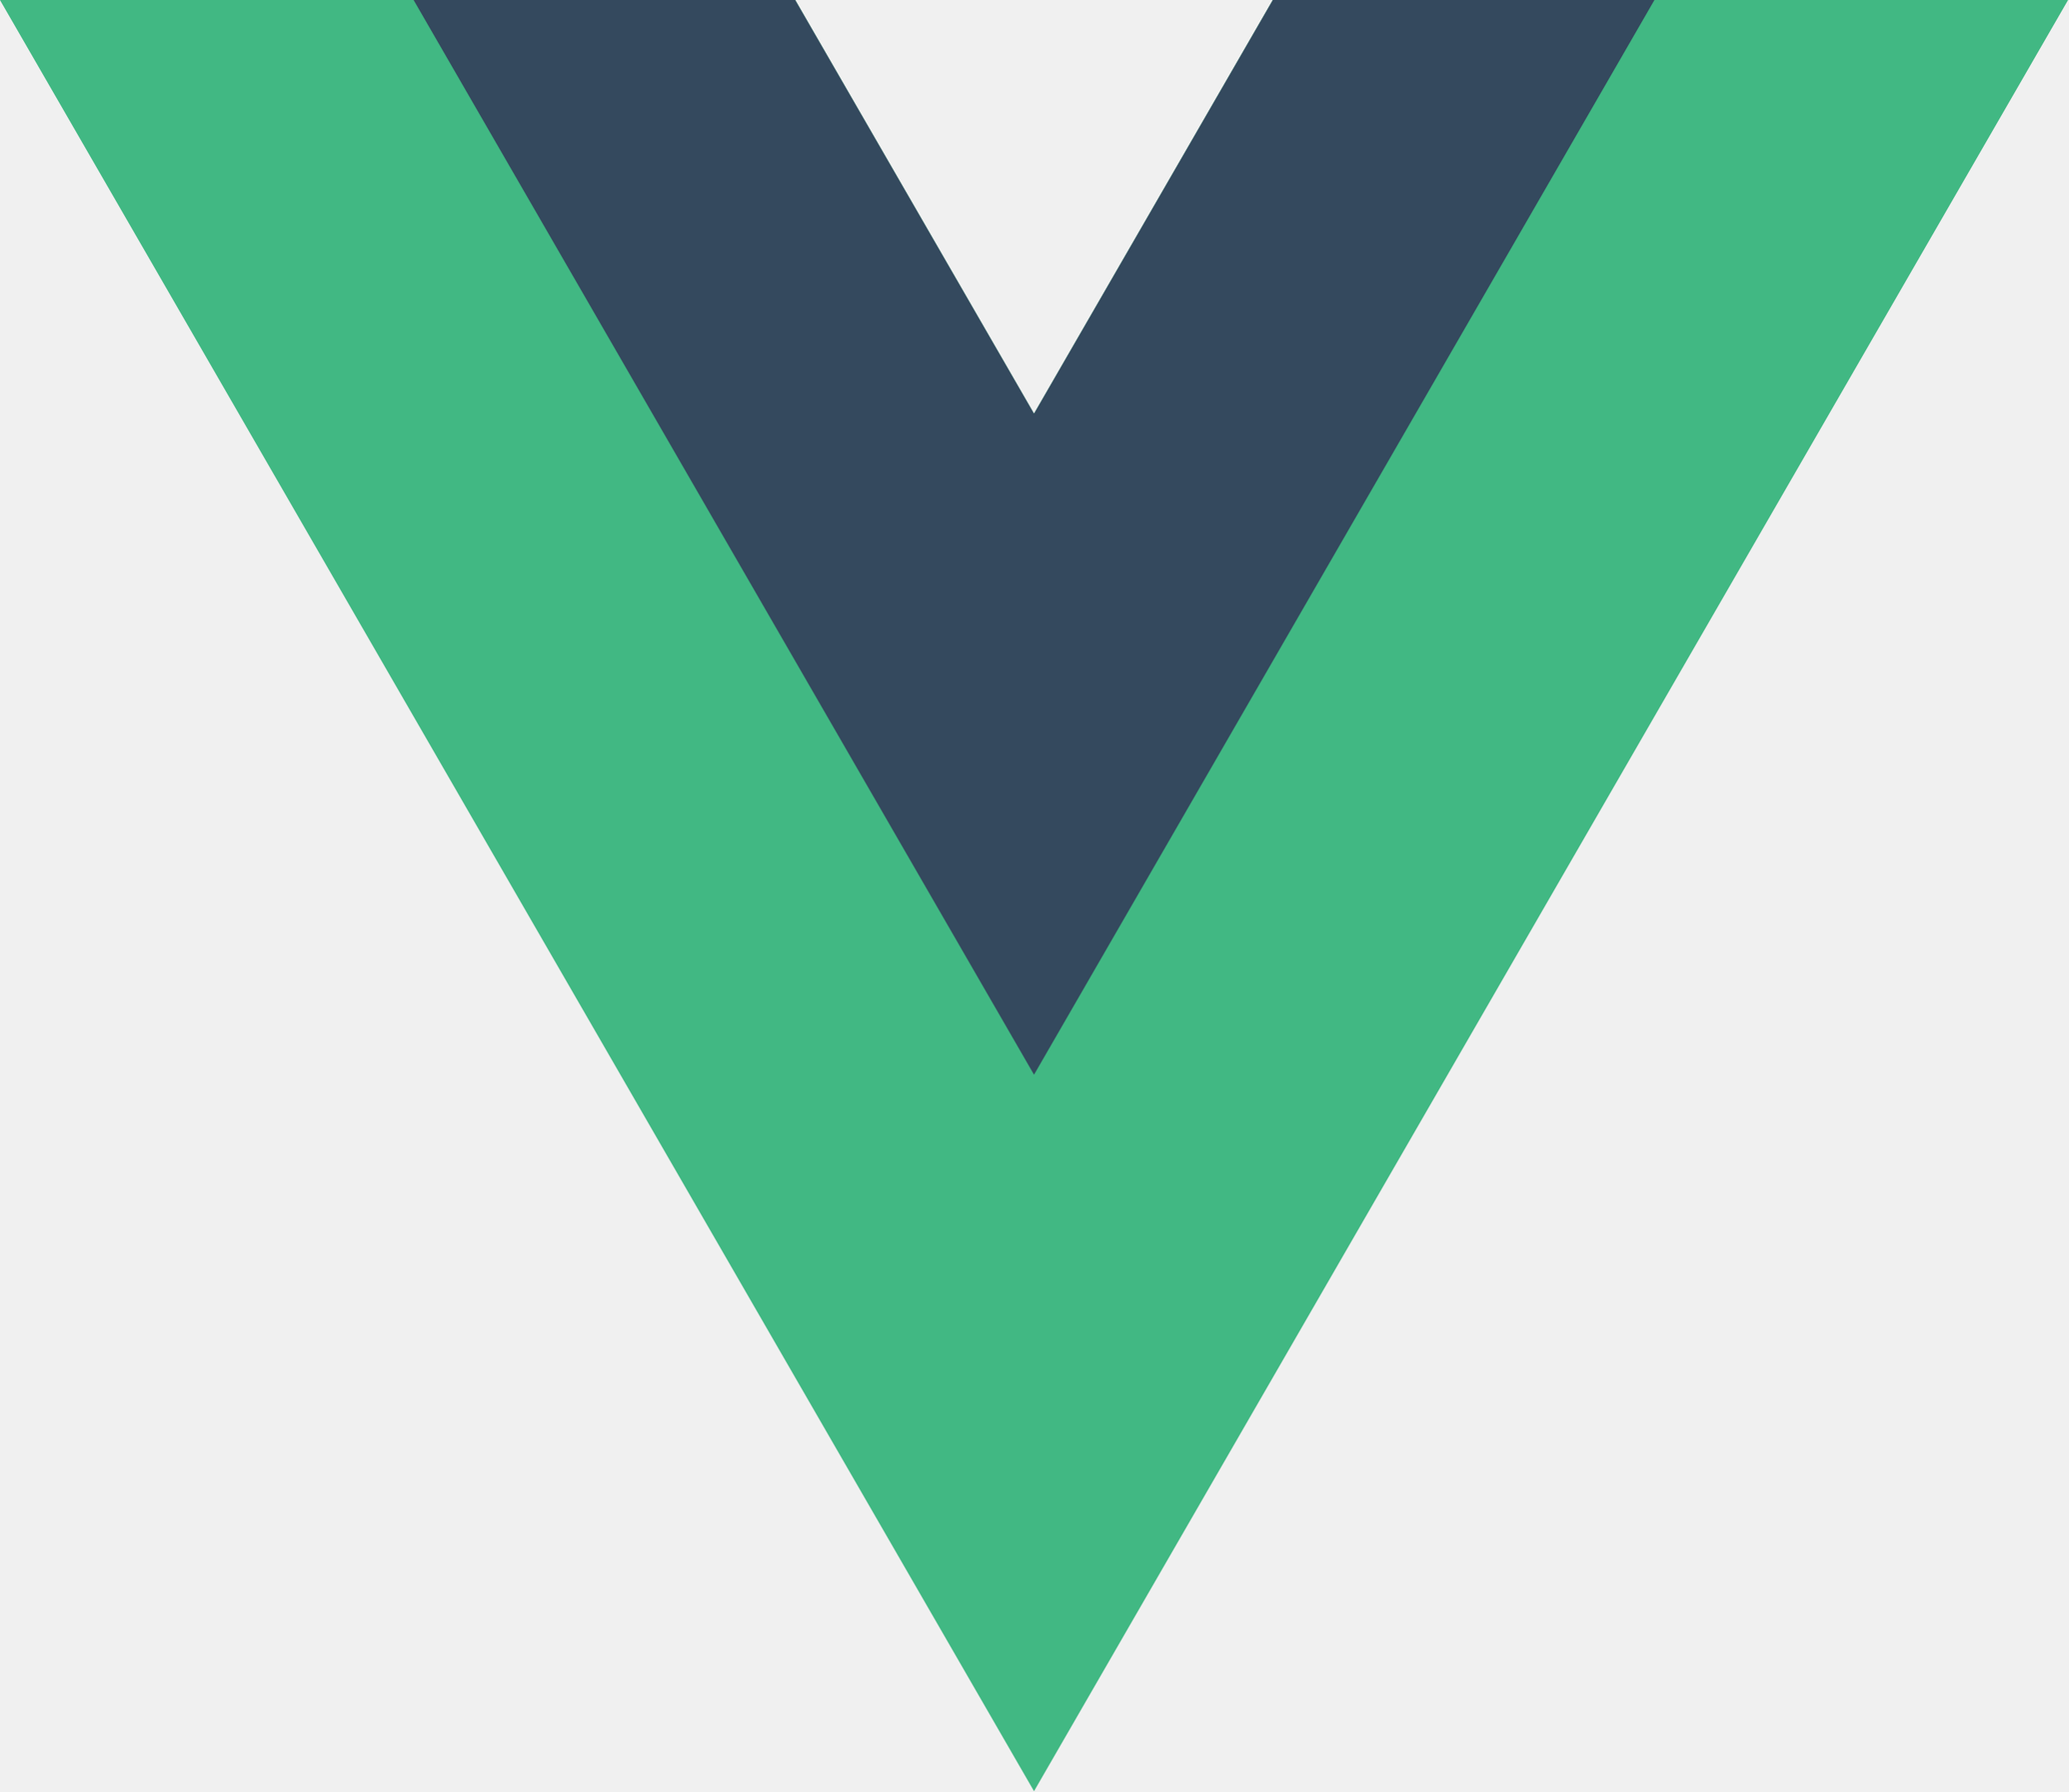
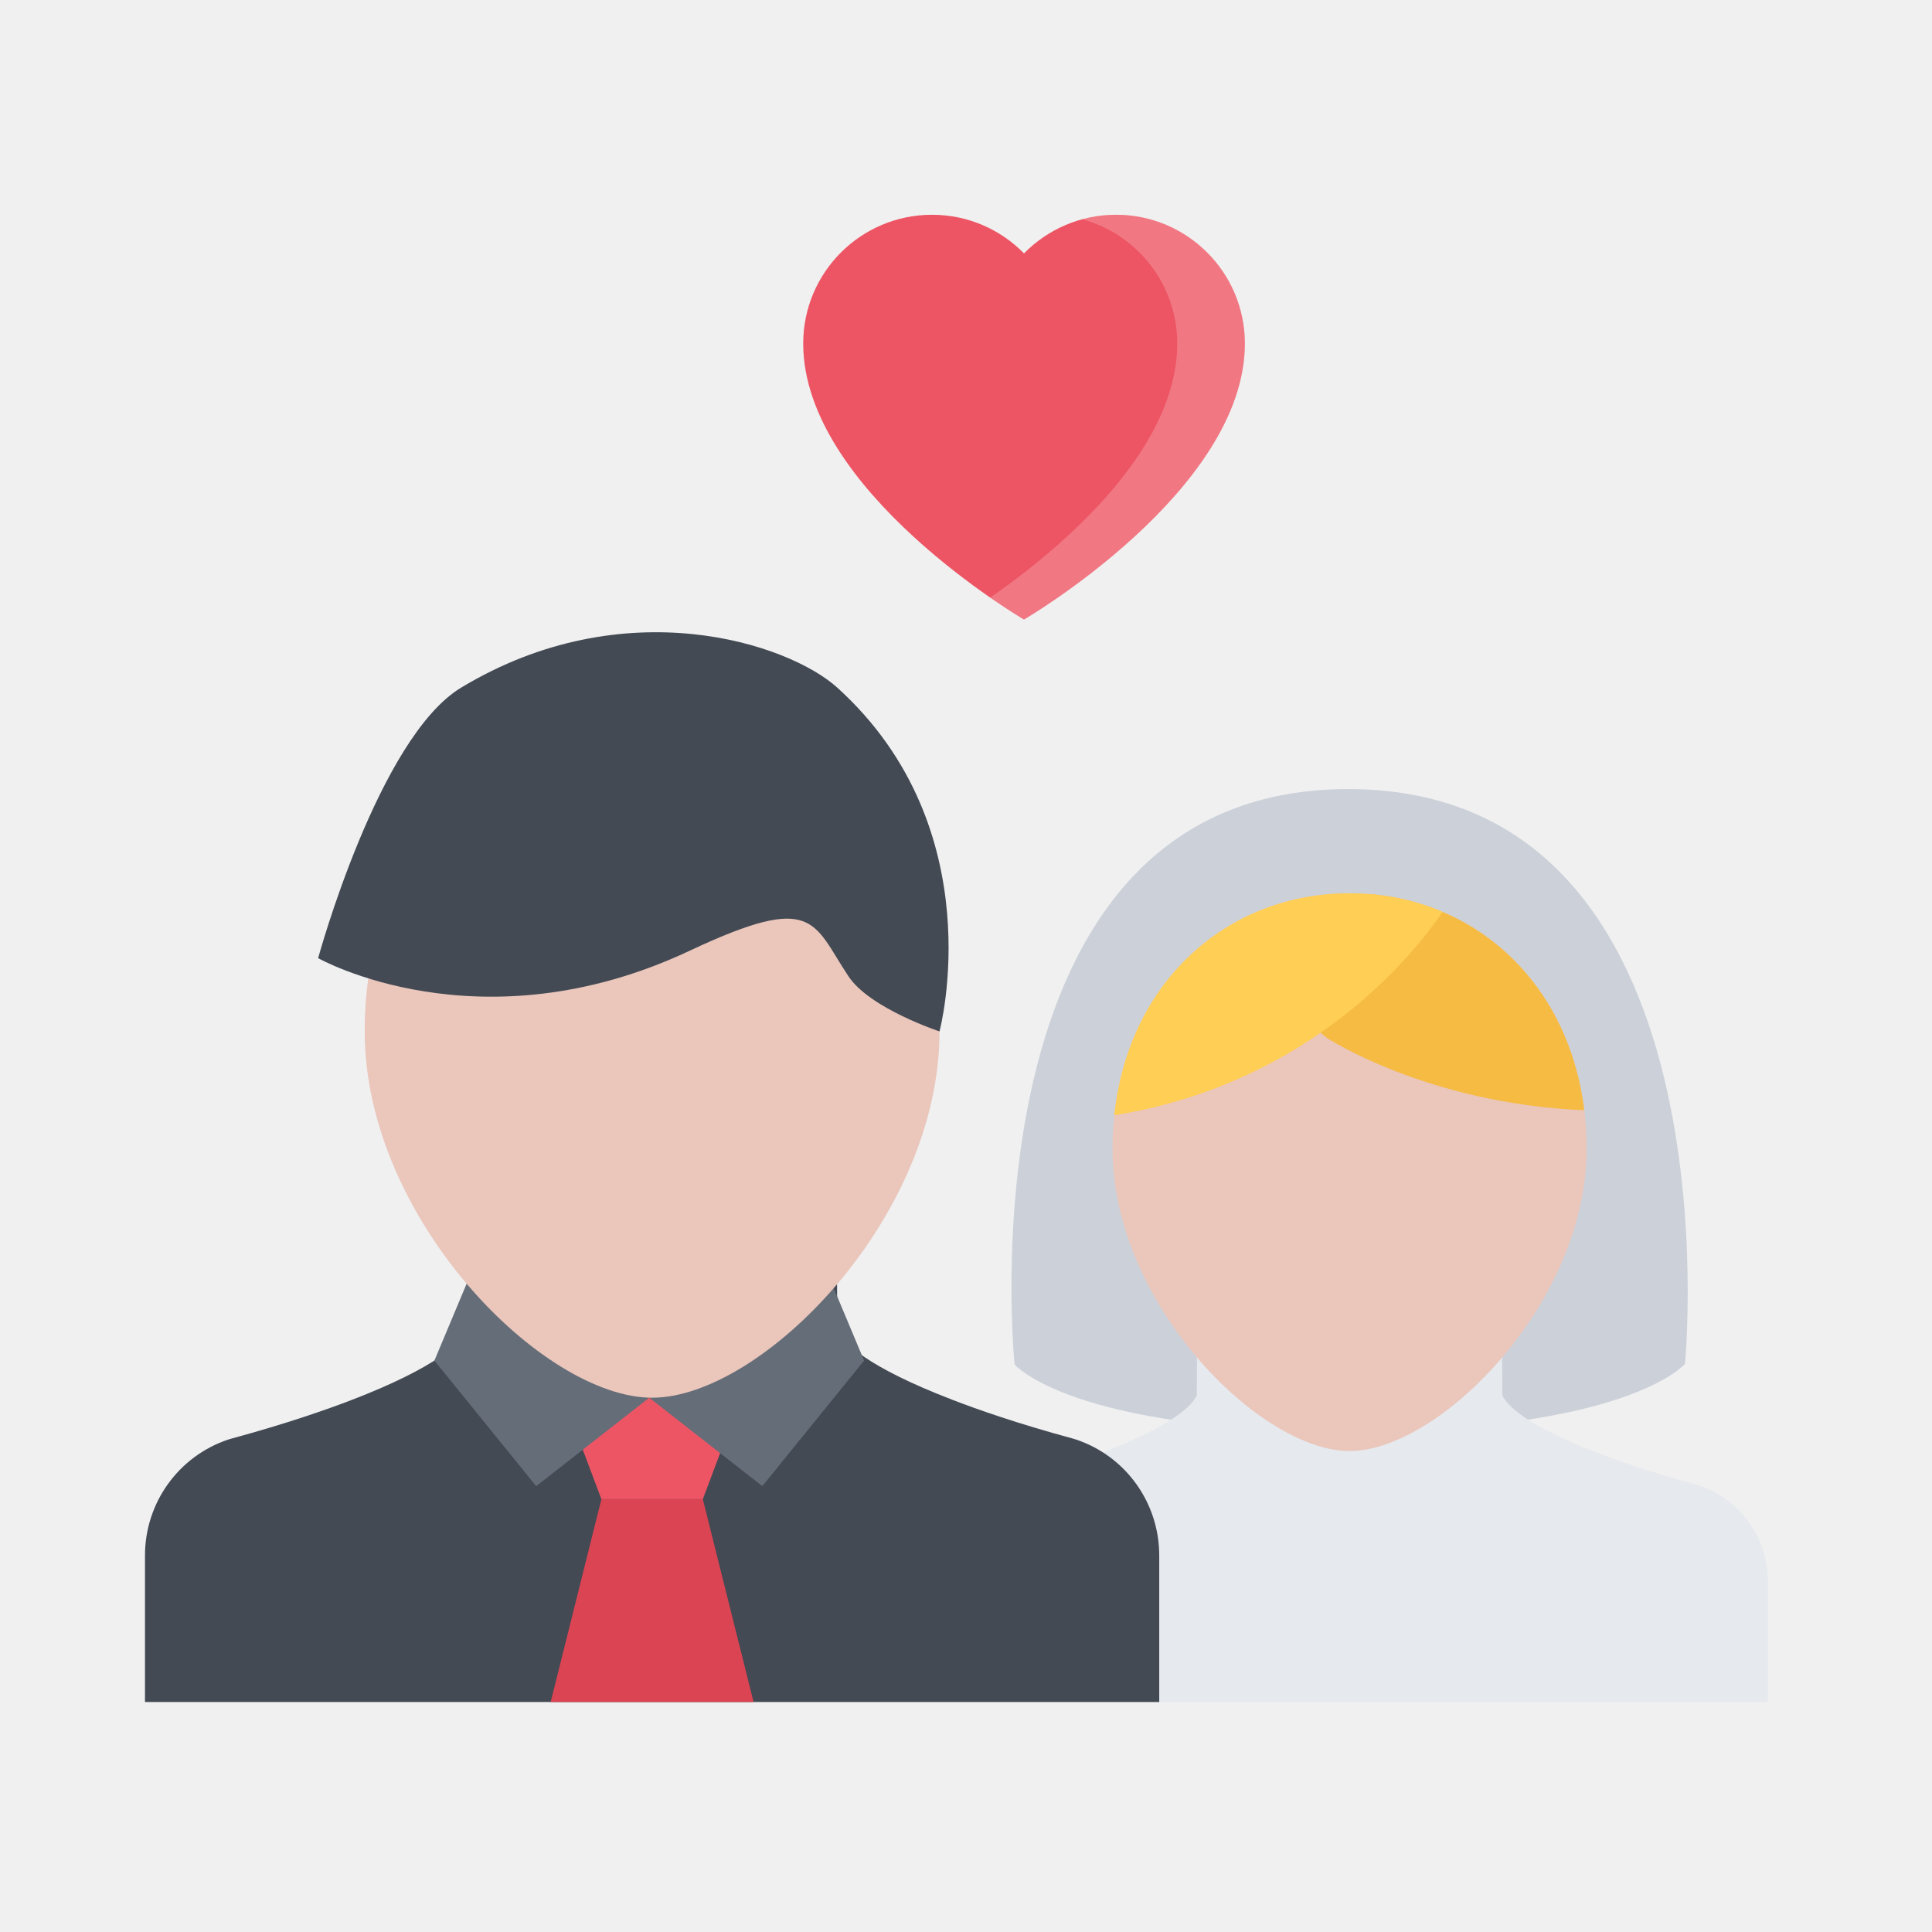
- <svg xmlns="http://www.w3.org/2000/svg" viewBox="0 0 261.76 226.69">
-   <path d="M161.096.001l-30.225 52.351L100.647.001H-.005l130.877 226.688L261.749.001z" fill="#41b883" />
-   <path d="M161.096.001l-30.225 52.351L100.647.001H52.346l78.526 136.01L209.398.001z" fill="#34495e" />
+ <svg xmlns="http://www.w3.org/2000/svg" t="1698826076876" class="icon" viewBox="0 0 1024 1024" version="1.1" p-id="11606" width="64" height="64">
+   <path d="M591.52 113.83c-19.11 0-36.39 7.85-48.77 20.47-12.39-12.63-29.64-20.47-48.75-20.47-37.72 0-68.28 30.55-68.28 68.25 0 78.04 117.02 146.29 117.02 146.29S659.8 260.12 659.8 182.08c0-37.7-30.58-68.25-68.28-68.25z" fill="#ED5564" p-id="11607" />
+   <path d="M591.52 113.83c-6.2 0-12.21 0.84-17.93 2.39 29.01 7.88 50.37 34.36 50.37 65.86 0 58.75-66.34 111.96-99.12 134.66 10.76 7.46 17.9 11.63 17.9 11.63S659.8 260.12 659.8 182.08c0-37.7-30.58-68.25-68.28-68.25z" fill="#FFFFFF" opacity=".2" p-id="11608" />
+   <path d="M714.61 418.23c-207.98 0-176.87 304.95-176.87 304.95s29.74 35.54 177.56 35.54c147.84 0 177.79-35.83 177.79-35.83s29.5-304.66-178.48-304.66z" fill="#CCD1D9" p-id="11609" />
+   <path d="M900.59 787.33l-1.42-0.42c-24.15-6.54-41.87-12.78-52.53-16.91-37.75-14.52-47.62-24.99-50.11-29.95-0.08-0.18-0.16-0.37-0.24-0.55l-0.34-46.2-161.33 1.87-0.31 44.34c-0.08 0.18-0.13 0.37-0.24 0.55-2.52 4.96-12.34 15.43-50.11 29.98-10.63 4.1-28.38 10.34-52.29 16.83l-1.65 0.47c-21.76 7.3-36.41 27.69-36.41 50.71v64.05H937v-64.05c0-23.02-14.62-43.42-36.41-50.72z" fill="#E6E9ED" p-id="11610" />
+   <path d="M840.95 608.94c0 81.64-77.83 160.13-125.66 160.13-47.8 0-125.64-78.49-125.64-160.13s56.25-135.48 125.64-135.48c69.41 0 125.66 53.84 125.66 135.48z" fill="#EAC6BB" p-id="11611" />
+   <path d="M570.28 762.97l-1.73-0.52c-29.27-7.93-50.74-15.49-63.69-20.5-45.78-17.59-57.72-30.32-60.74-36.3-0.1-0.21-0.21-0.45-0.29-0.68l-0.42-55.99-195.59 2.23-0.39 53.76c-0.08 0.24-0.19 0.47-0.29 0.68-3.04 5.99-14.96 18.72-60.74 36.36-12.92 4.96-34.41 12.52-63.42 20.39l-1.99 0.58c-26.38 8.82-44.15 33.55-44.15 61.48v77.65h537.58v-77.65c-0.01-27.94-17.73-52.67-44.14-61.49z" fill="#434A54" p-id="11612" />
+   <path d="M372.51 794.58h-53.76L291.87 902.1h107.55z" fill="#DA4453" p-id="11613" />
+   <path d="M725.95 473.88c-11.81 3.68-23.28 7.43-27.54 8.43-9.71 2.23-38.61 31.34-38.61 31.34l43.39 36.41s53.26 34.97 136.5 38.38c-8.09-66.08-55.2-109.81-113.74-114.56z" fill="#F6BB42" p-id="11614" />
+   <path d="M372.51 794.58h-53.76l-35.85-95.21h125.45z" fill="#ED5564" p-id="11615" />
+   <path d="M250.58 672.62l-20.34 48.51 53.94 66.57 59.93-46.88zM437.64 672.62l20.35 48.51-53.95 66.57-59.93-46.88z" fill="#656D78" p-id="11616" />
+   <path d="M497.96 546.67c0 98.96-94.37 194.15-152.33 194.15-57.99 0-152.33-95.18-152.33-194.15 0-98.99 68.2-164.28 152.33-164.28 84.14 0 152.33 65.29 152.33 164.28z" fill="#EAC6BB" p-id="11617" />
+   <path d="M443.78 364.46c-25.91-23.47-112.75-52.26-199.37 0-43.87 26.46-75.79 143.38-75.79 143.38s85.55 48.48 196.93-3.94c66.65-31.34 65.15-14.93 84.21 13.63 11.29 16.96 48.2 29.14 48.2 29.14s28.72-107.16-54.18-182.21z" fill="#434A54" p-id="11618" />
+   <path d="M590.6 591.11c105-16.9 159.52-86.47 174.01-107.78-15.15-6.46-31.82-9.87-49.32-9.87-64.18 0-117.13 46.09-124.69 117.65z" fill="#FFCE54" p-id="11619" />
</svg>
